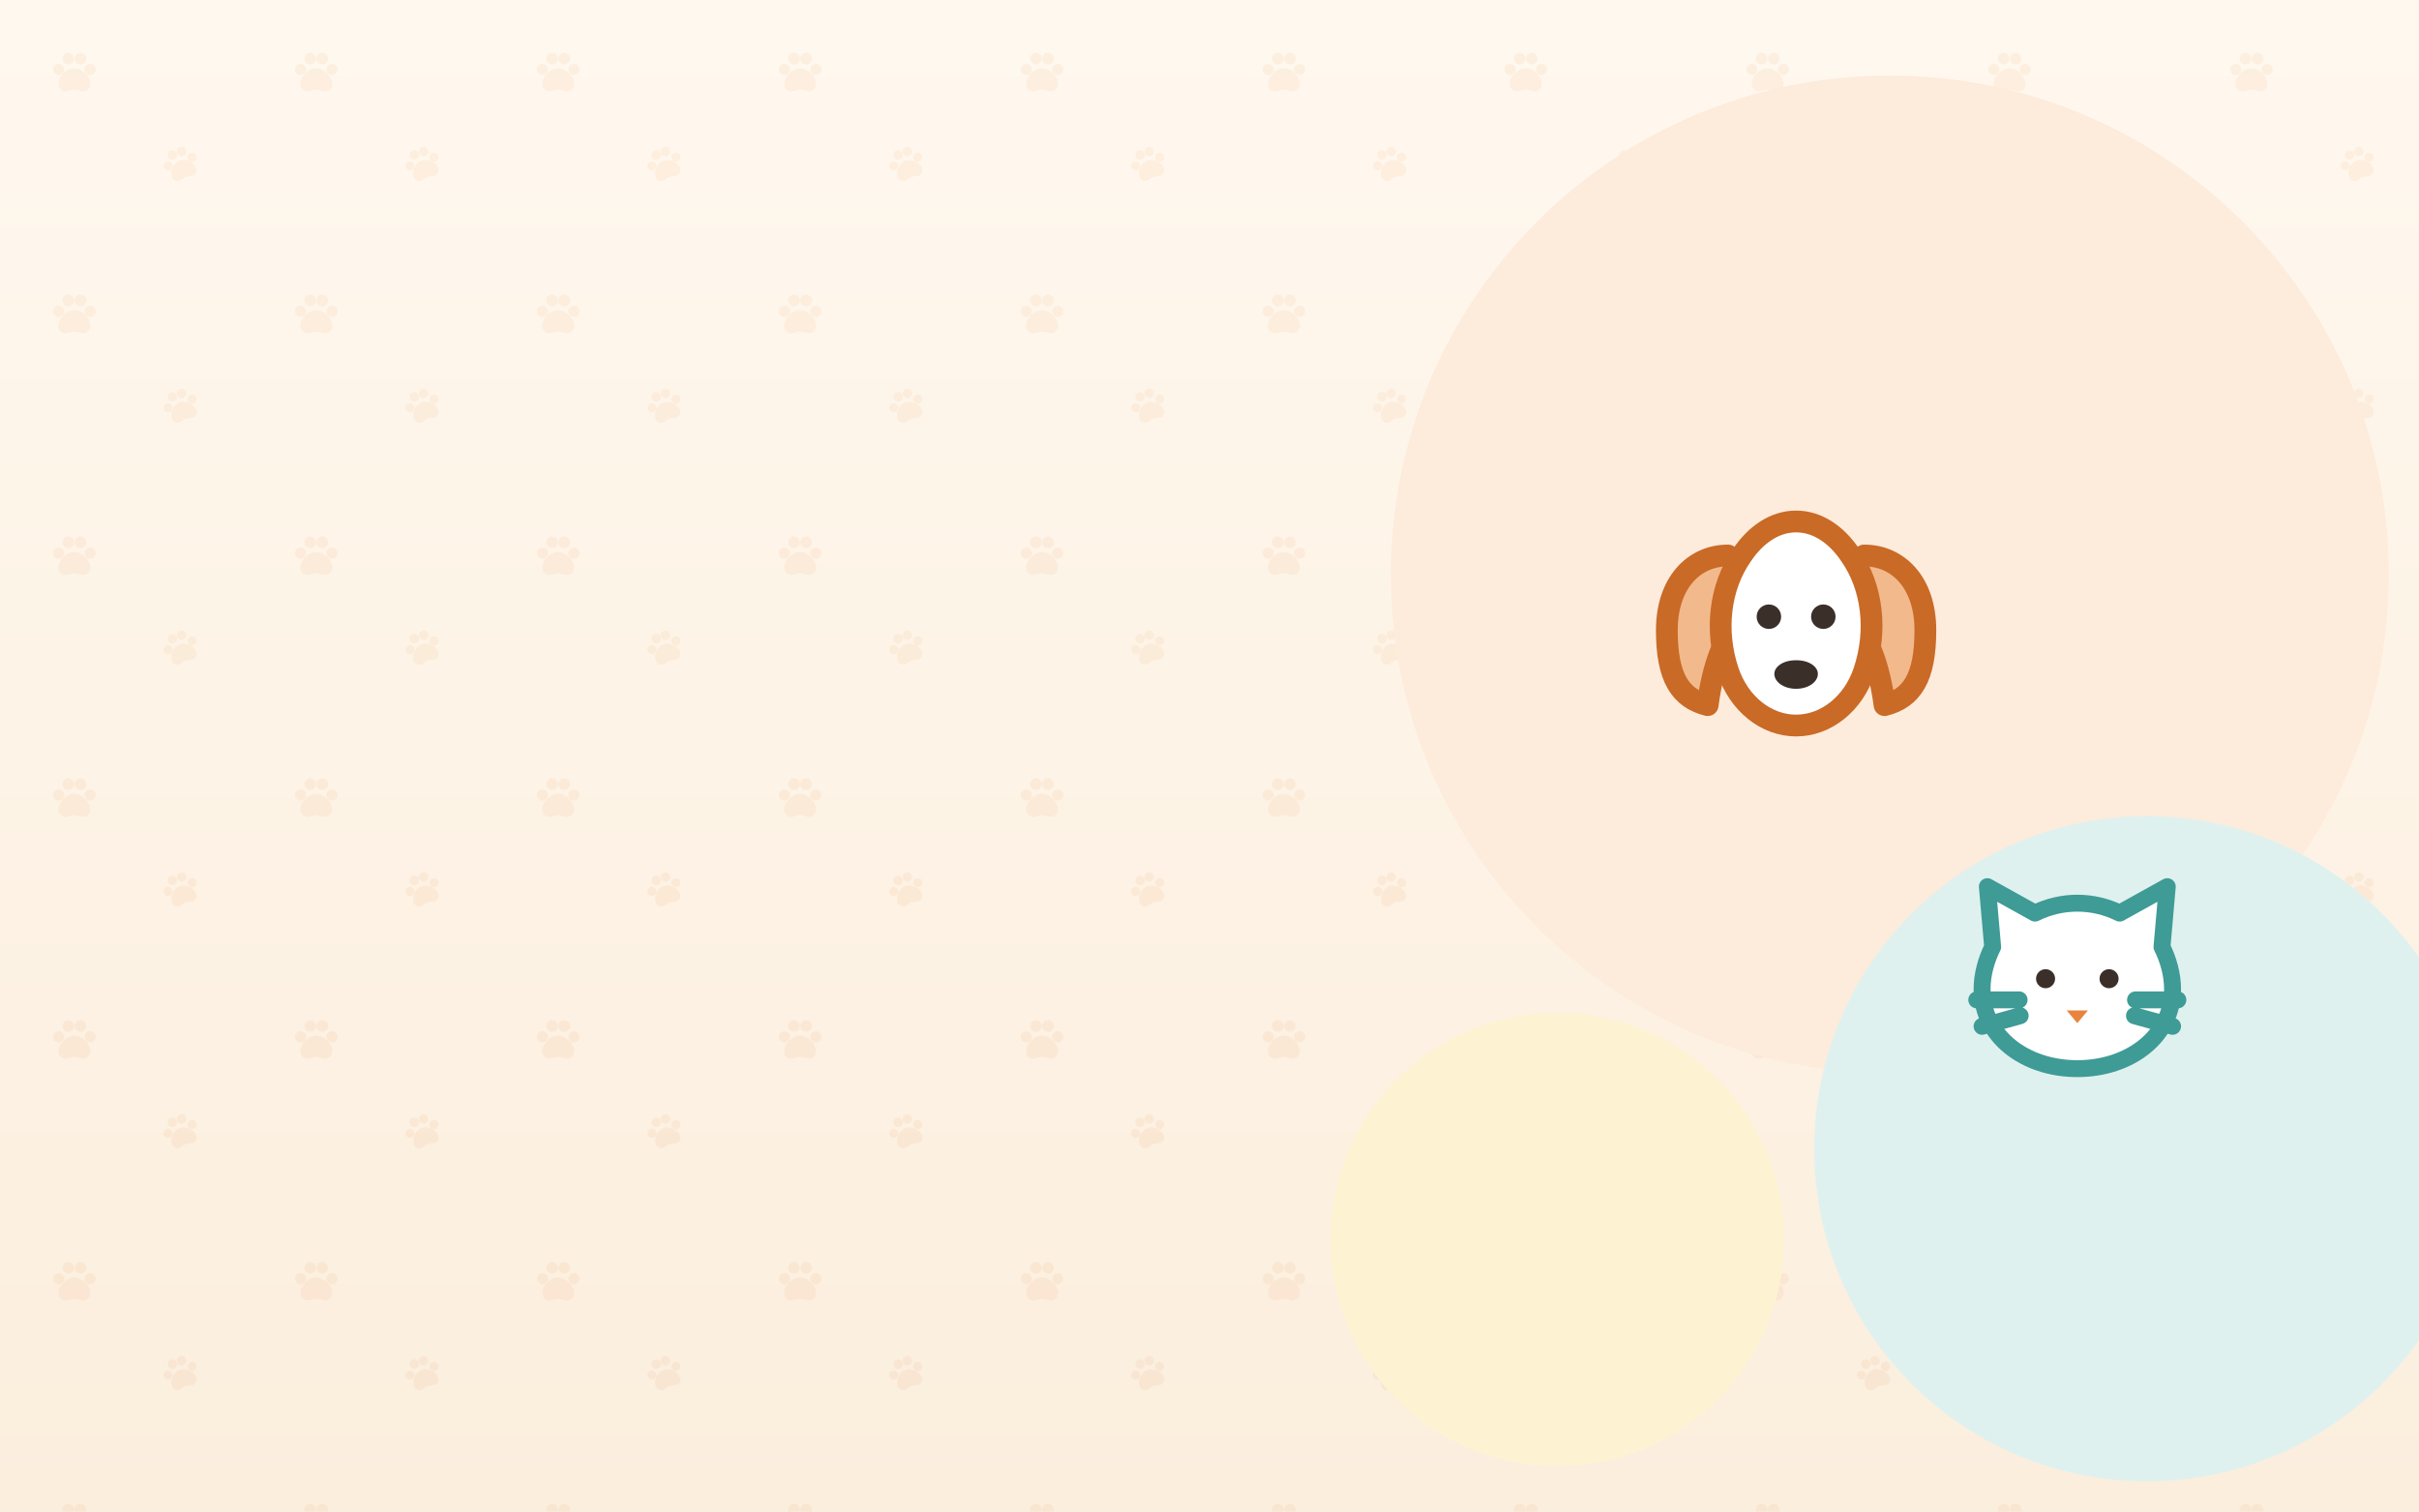
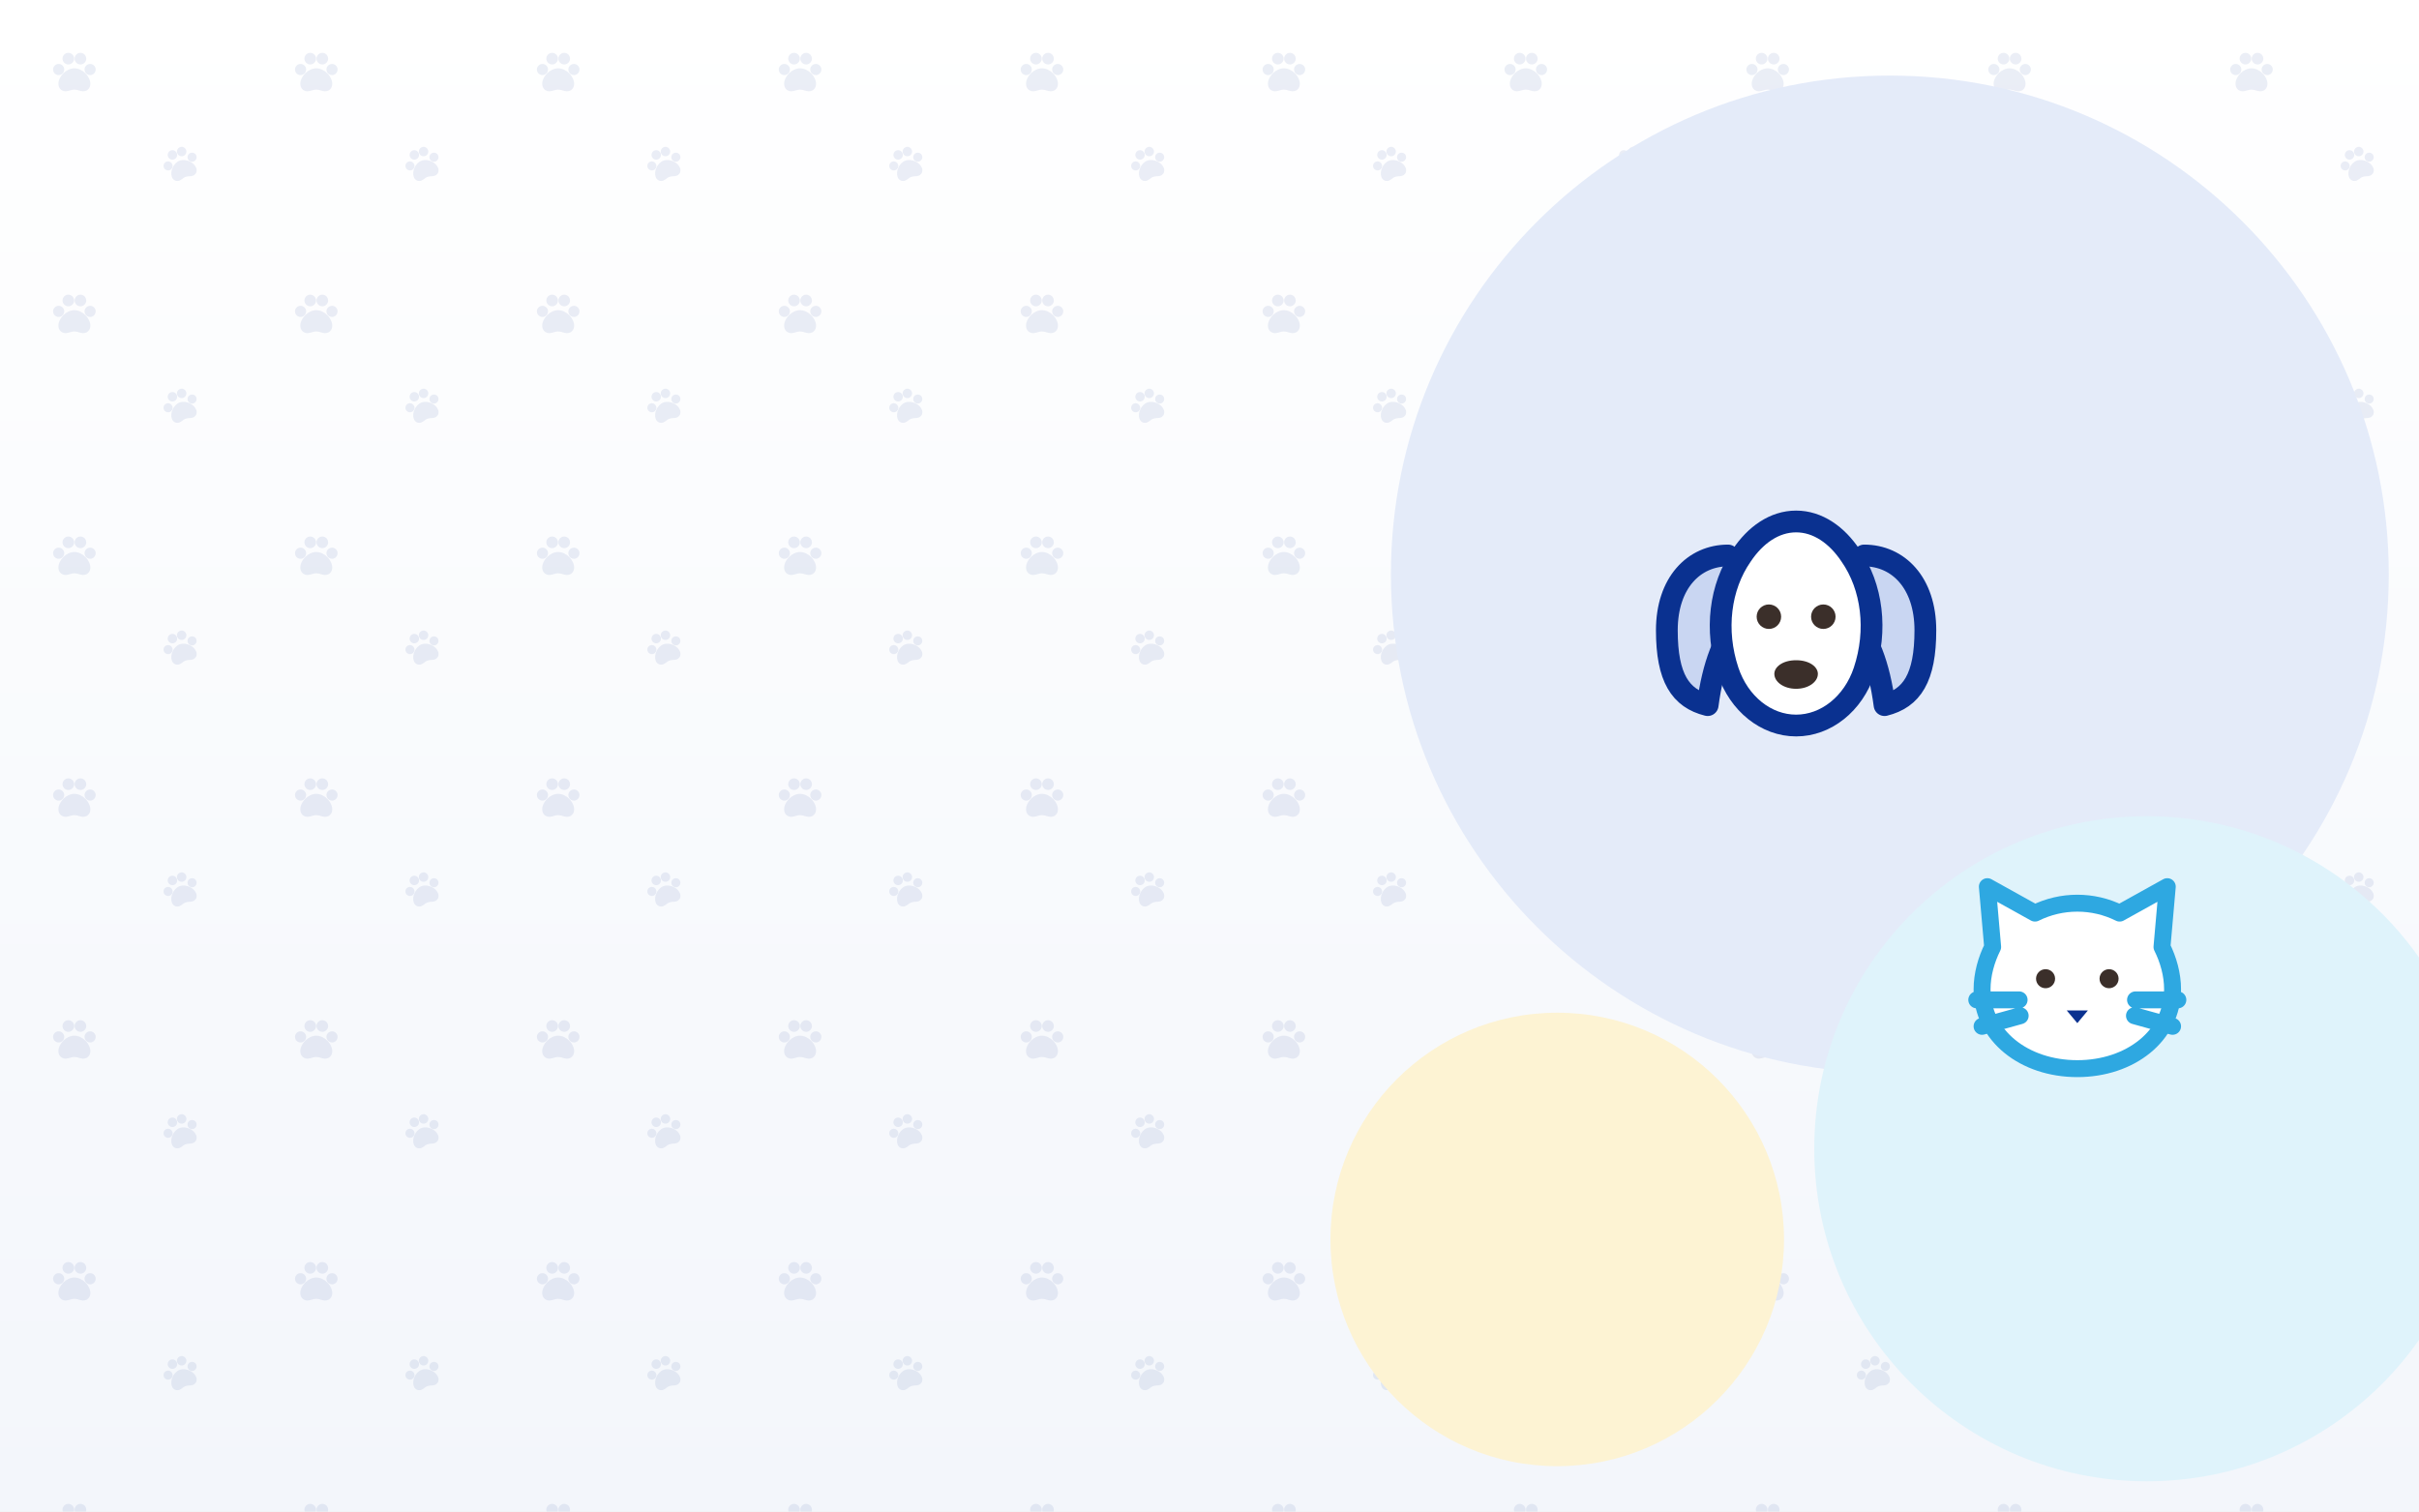
<svg xmlns="http://www.w3.org/2000/svg" viewBox="0 0 1600 1000" preserveAspectRatio="xMidYMid slice">
  <defs>
    <linearGradient id="sky" x1="0" y1="0" x2="0" y2="1">
-       <stop offset="0" stop-color="#fff8ef" />
-       <stop offset="1" stop-color="#fbeedd" />
+       <stop offset="0" stop-color="#ffffff" />
+       <stop offset="1" stop-color="#f3f6fb" />
    </linearGradient>
    <pattern id="paws" width="160" height="160" patternUnits="userSpaceOnUse">
-       <g fill="#e8843c" fill-opacity="0.08">
+       <g fill="#0a3190" fill-opacity="0.08">
        <g transform="translate(30 30) scale(1.6)">
          <circle cx="5.5" cy="10" r="2.3" />
          <circle cx="9.5" cy="5.5" r="2.4" />
          <circle cx="14.5" cy="5.5" r="2.4" />
          <circle cx="18.5" cy="10" r="2.3" />
          <path d="M12 9.5c-3.4 0-6.6 3.4-6.6 6.4 0 1.9 1.3 3.1 3 3.1 1.2 0 2.2-.7 3.6-.7s2.4.7 3.6.7c1.7 0 3-1.2 3-3.1 0-3-3.2-6.4-6.6-6.4z" />
        </g>
        <g transform="translate(100 100) rotate(-20) scale(1.3)">
          <circle cx="5.5" cy="10" r="2.3" />
          <circle cx="9.5" cy="5.5" r="2.4" />
          <circle cx="14.5" cy="5.5" r="2.4" />
          <circle cx="18.5" cy="10" r="2.3" />
          <path d="M12 9.5c-3.4 0-6.6 3.4-6.6 6.4 0 1.9 1.3 3.1 3 3.1 1.2 0 2.2-.7 3.6-.7s2.4.7 3.6.7c1.7 0 3-1.2 3-3.1 0-3-3.2-6.4-6.6-6.4z" />
        </g>
      </g>
    </pattern>
  </defs>
  <rect width="1600" height="1000" fill="url(#sky)" />
  <rect width="1600" height="1000" fill="url(#paws)" />
-   <circle cx="1250" cy="380" r="330" fill="#fdebdc" />
-   <circle cx="1420" cy="760" r="220" fill="#dff1ef" />
+   <circle cx="1250" cy="380" r="330" fill="#e4ebf9" />
+   <circle cx="1420" cy="760" r="220" fill="#dff3fb" />
  <circle cx="1030" cy="820" r="150" fill="#fdf3d3" />
  <g transform="translate(1080 300) scale(9)">
-     <g fill="none" stroke="#c96a26" stroke-width="1.6" stroke-linecap="round" stroke-linejoin="round">
-       <path d="M7 7.5c-2.5 0-4.5 2-4.5 5.5s1 5 3 5.5c.4-3 1.2-5 2.5-6.5M17 7.5c2.5 0 4.5 2 4.5 5.5s-1 5-3 5.5c-.4-3-1.2-5-2.5-6.5" fill="#f2b98c" />
+     <g fill="none" stroke="#0a3190" stroke-width="1.6" stroke-linecap="round" stroke-linejoin="round">
+       <path d="M7 7.5c-2.5 0-4.5 2-4.5 5.5s1 5 3 5.5c.4-3 1.2-5 2.5-6.5M17 7.5c2.5 0 4.5 2 4.5 5.5s-1 5-3 5.5c-.4-3-1.2-5-2.5-6.5" fill="#c9d6f2" />
      <path d="M8 7.5c1-1.5 2.4-2.5 4-2.5s3 1 4 2.5c1.6 2.3 2 5.5 1 8.5-.8 2.4-2.8 4-5 4s-4.2-1.6-5-4c-1-3-.6-6.2 1-8.5z" fill="#fff" />
    </g>
    <circle cx="10" cy="12" r=".9" fill="#3b2f2a" />
    <circle cx="14" cy="12" r=".9" fill="#3b2f2a" />
    <path d="M12 15.2c-1 0-1.6.5-1.6 1 0 .6.7 1.1 1.6 1.1s1.6-.5 1.6-1.1c0-.5-.6-1-1.6-1z" fill="#3b2f2a" />
  </g>
  <g transform="translate(1290 560) scale(7)">
-     <g fill="none" stroke="#3f9b96" stroke-width="1.6" stroke-linecap="round" stroke-linejoin="round">
+     <g fill="none" stroke="#2ea8e1" stroke-width="1.6" stroke-linecap="round" stroke-linejoin="round">
      <path d="M4 9.5 3.5 3.8 8 6.3a9 9 0 0 1 8 0l4.5-2.5L20 9.5c.6 1.2 1 2.6 1 4 0 4.4-4 7.5-9 7.5s-9-3.1-9-7.5c0-1.4.4-2.8 1-4z" fill="#fff" />
      <path d="M2.5 14.5h4M17.5 14.5h4M3 17l3.6-1M21 17l-3.6-1" />
    </g>
    <circle cx="9" cy="12.5" r=".9" fill="#3b2f2a" />
    <circle cx="15" cy="12.5" r=".9" fill="#3b2f2a" />
-     <path d="M11 15.5h2l-1 1.2z" fill="#e8843c" />
+     <path d="M11 15.5h2l-1 1.2z" fill="#0a3190" />
  </g>
</svg>
